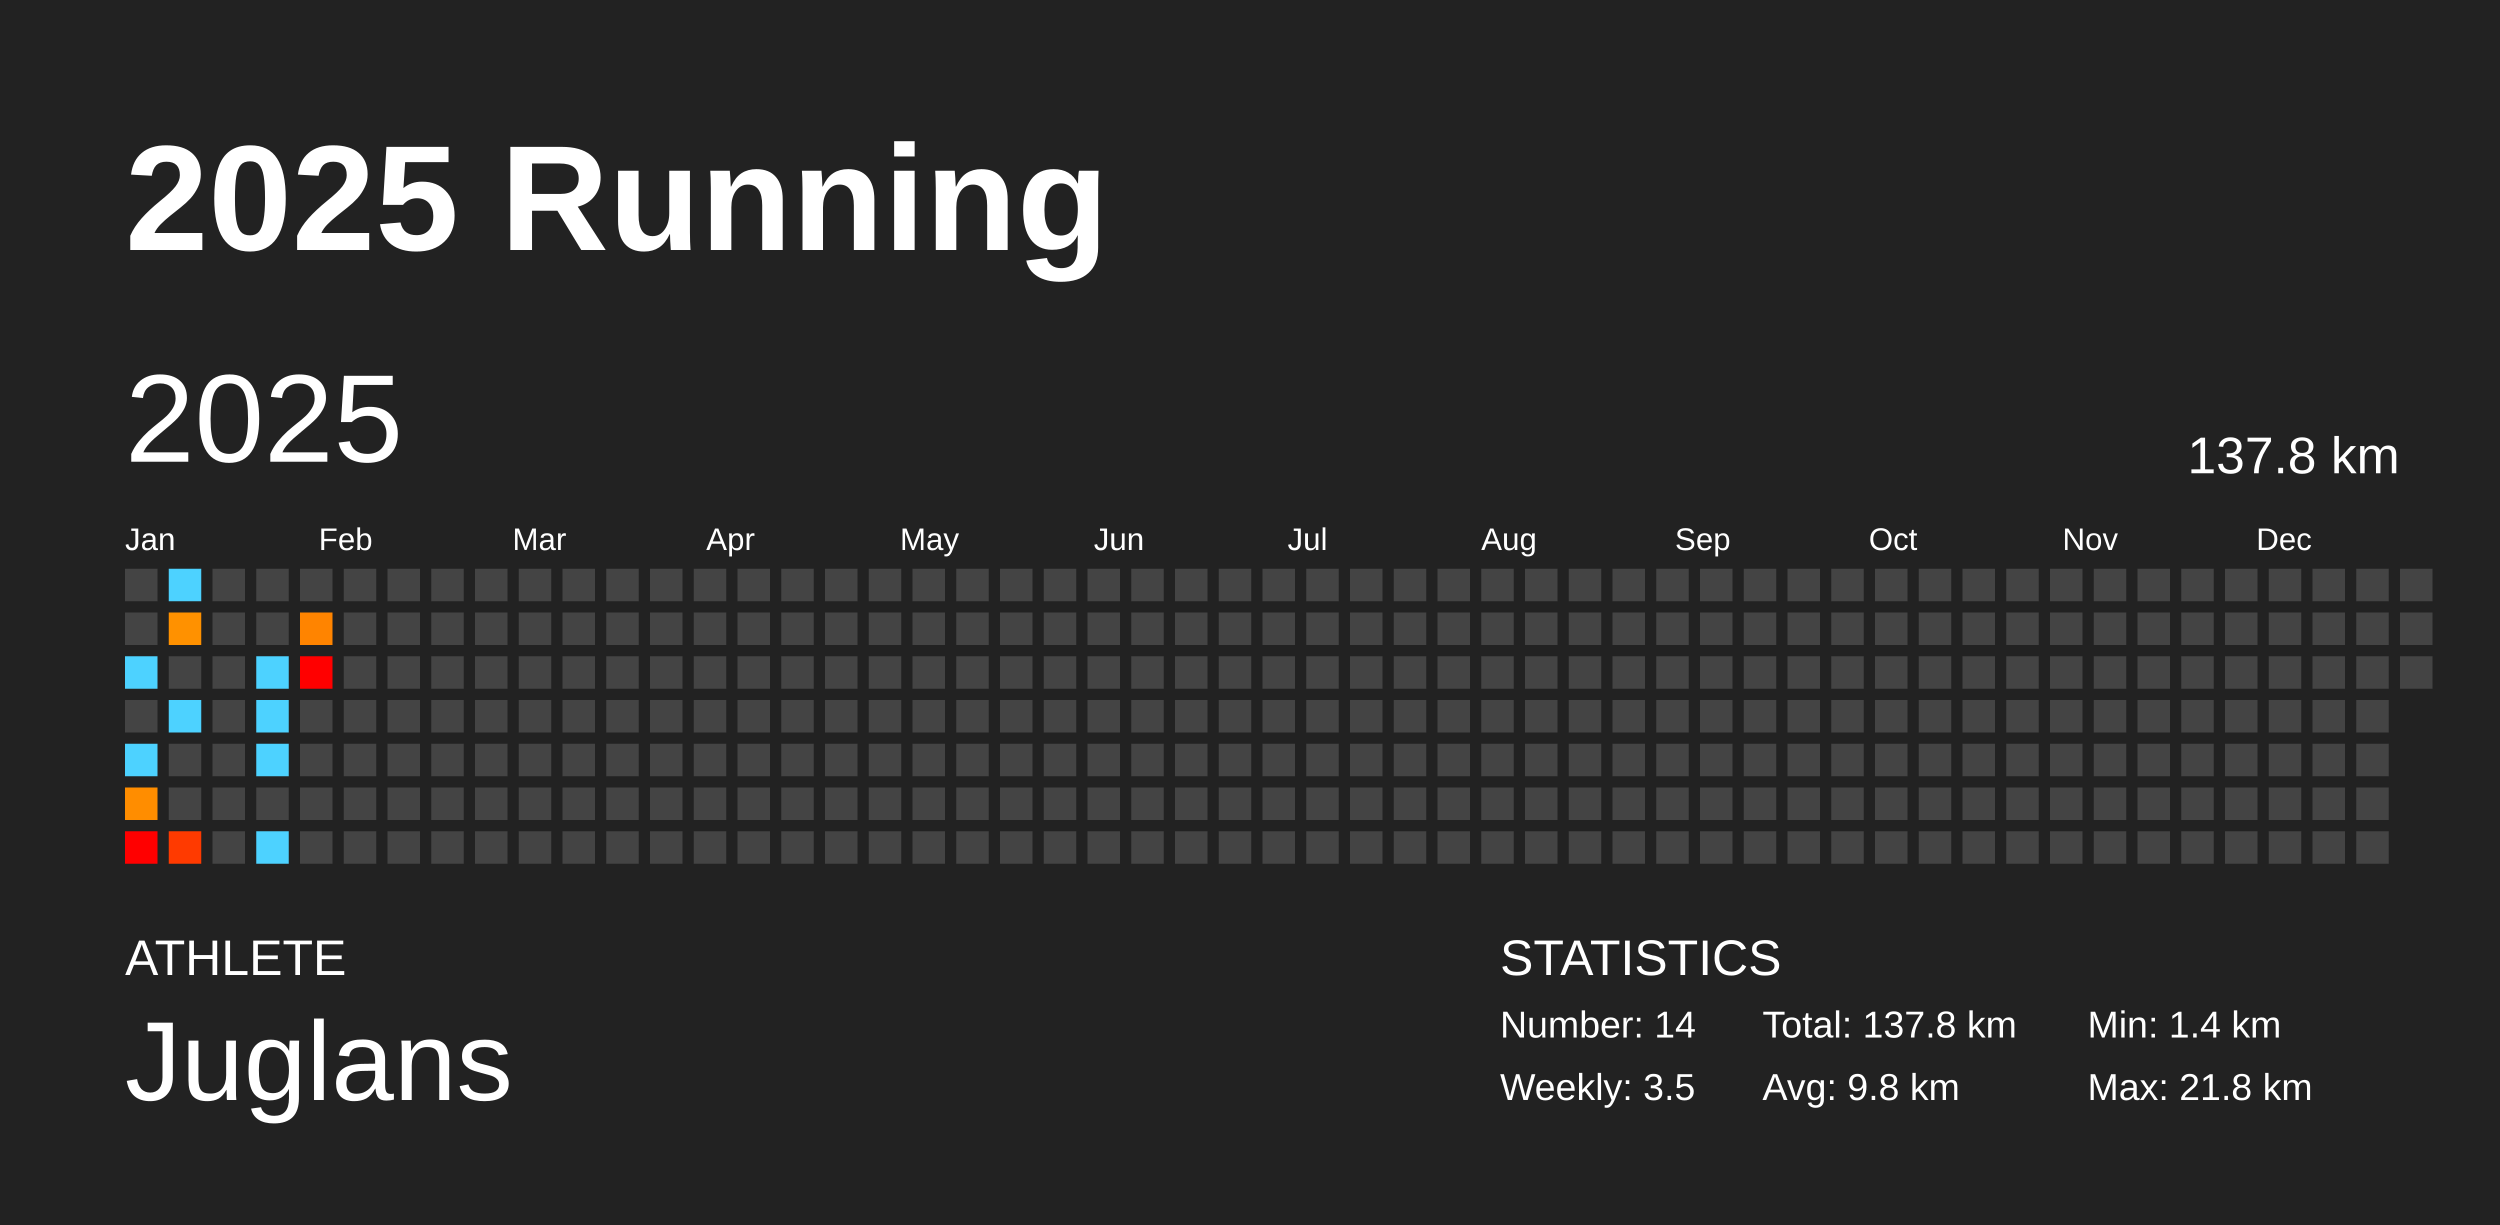
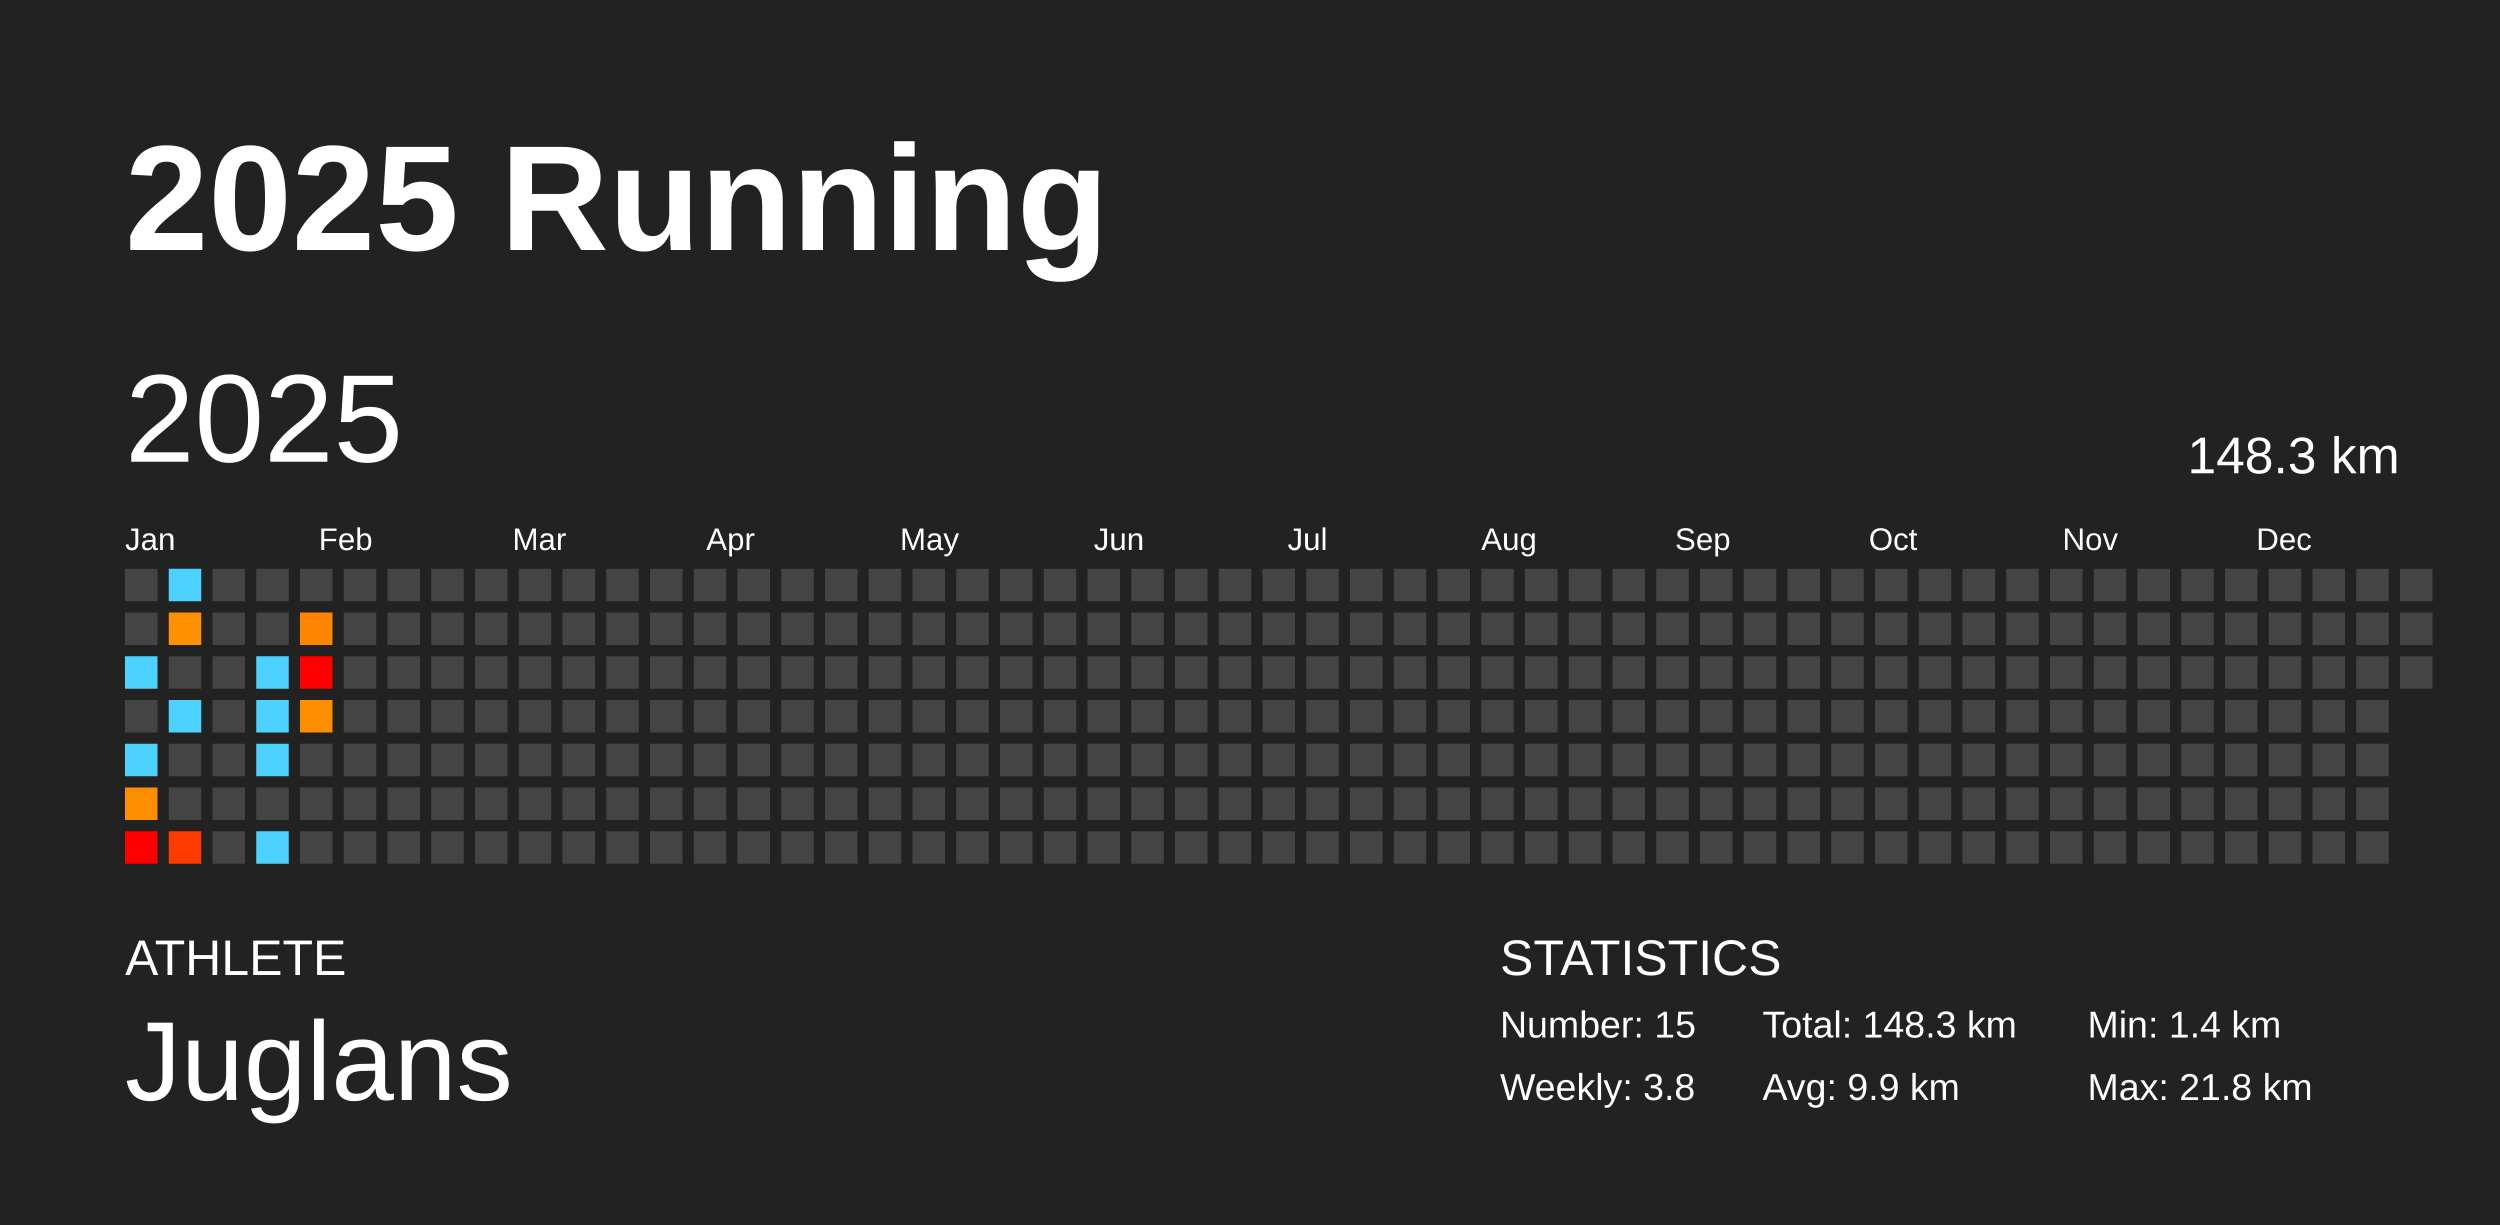
<svg xmlns="http://www.w3.org/2000/svg" baseProfile="full" height="98mm" version="1.1" viewBox="0,0,200,98" width="200mm">
  <defs />
  <rect fill="#222222" height="98" width="200" x="0" y="0" />
  <text fill="#FFFFFF" style="font-size:12px; font-family:Arial; font-weight:bold;" x="10" y="20">2025 Running</text>
  <text fill="#FFFFFF" style="font-size:4px; font-family:Arial" x="10" y="78">ATHLETE</text>
  <text fill="#FFFFFF" style="font-size:9px; font-family:Arial" x="10" y="88">Juglans</text>
  <text fill="#FFFFFF" style="font-size:4px; font-family:Arial" x="120" y="78">STATISTICS</text>
-   <text fill="#FFFFFF" style="font-size:3px; font-family:Arial" x="120" y="83">Number: 14</text>
-   <text fill="#FFFFFF" style="font-size:3px; font-family:Arial" x="120" y="88">Weekly: 3.5</text>
-   <text fill="#FFFFFF" style="font-size:3px; font-family:Arial" x="141" y="83">Total: 137.8 km</text>
-   <text fill="#FFFFFF" style="font-size:3px; font-family:Arial" x="141" y="88">Avg: 9.8 km</text>
+   <text fill="#FFFFFF" style="font-size:3px; font-family:Arial" x="120" y="83">Number: 15</text>
+   <text fill="#FFFFFF" style="font-size:3px; font-family:Arial" x="120" y="88">Weekly: 3.8</text>
+   <text fill="#FFFFFF" style="font-size:3px; font-family:Arial" x="141" y="83">Total: 148.3 km</text>
+   <text fill="#FFFFFF" style="font-size:3px; font-family:Arial" x="141" y="88">Avg: 9.9 km</text>
  <text fill="#FFFFFF" style="font-size:3px; font-family:Arial" x="167" y="83">Min: 1.4 km</text>
  <text fill="#FFFFFF" style="font-size:3px; font-family:Arial" x="167" y="88">Max: 21.8 km</text>
  <text dominant-baseline="hanging" fill="#FFFFFF" style="font-size:10.0px; font-family:Arial;" x="10" y="30">2025</text>
-   <text dominant-baseline="hanging" fill="#FFFFFF" style="font-size:4.125px; font-family:Arial;" x="175" y="35">137.8 km</text>
+   <text dominant-baseline="hanging" fill="#FFFFFF" style="font-size:4.125px; font-family:Arial;" x="175" y="35">148.3 km</text>
  <text fill="#FFFFFF" style="font-size:2.5px; font-family:Arial" x="10.0" y="44">Jan</text>
  <text fill="#FFFFFF" style="font-size:2.5px; font-family:Arial" x="25.5" y="44">Feb</text>
  <text fill="#FFFFFF" style="font-size:2.5px; font-family:Arial" x="41.0" y="44">Mar</text>
  <text fill="#FFFFFF" style="font-size:2.5px; font-family:Arial" x="56.5" y="44">Apr</text>
  <text fill="#FFFFFF" style="font-size:2.5px; font-family:Arial" x="72.0" y="44">May</text>
  <text fill="#FFFFFF" style="font-size:2.5px; font-family:Arial" x="87.5" y="44">Jun</text>
  <text fill="#FFFFFF" style="font-size:2.5px; font-family:Arial" x="103.0" y="44">Jul</text>
  <text fill="#FFFFFF" style="font-size:2.5px; font-family:Arial" x="118.5" y="44">Aug</text>
  <text fill="#FFFFFF" style="font-size:2.5px; font-family:Arial" x="134.0" y="44">Sep</text>
  <text fill="#FFFFFF" style="font-size:2.5px; font-family:Arial" x="149.5" y="44">Oct</text>
  <text fill="#FFFFFF" style="font-size:2.5px; font-family:Arial" x="165.0" y="44">Nov</text>
  <text fill="#FFFFFF" style="font-size:2.5px; font-family:Arial" x="180.5" y="44">Dec</text>
  <rect fill="#444444" height="2.6" width="2.6" x="10.0" y="45.5" />
  <rect fill="#444444" height="2.6" width="2.6" x="10.0" y="49.0" />
  <rect fill="#4dd2ff" height="2.6" width="2.6" x="10.0" y="52.5" />
  <rect fill="#444444" height="2.6" width="2.6" x="10.0" y="56.0" />
  <rect fill="#4dd2ff" height="2.6" width="2.6" x="10.0" y="59.5" />
  <rect fill="#ff8d00" height="2.6" width="2.6" x="10.0" y="63.0" />
  <rect fill="red" height="2.6" width="2.6" x="10.0" y="66.5" />
  <rect fill="#4dd2ff" height="2.6" width="2.6" x="13.5" y="45.5" />
  <rect fill="#ff9100" height="2.6" width="2.6" x="13.5" y="49.0" />
  <rect fill="#444444" height="2.6" width="2.6" x="13.5" y="52.5" />
  <rect fill="#4dd2ff" height="2.6" width="2.6" x="13.5" y="56.0" />
  <rect fill="#444444" height="2.6" width="2.6" x="13.5" y="59.5" />
  <rect fill="#444444" height="2.6" width="2.6" x="13.5" y="63.0" />
  <rect fill="#ff3a00" height="2.6" width="2.6" x="13.5" y="66.5" />
  <rect fill="#444444" height="2.6" width="2.6" x="17.0" y="45.5" />
  <rect fill="#444444" height="2.6" width="2.6" x="17.0" y="49.0" />
  <rect fill="#444444" height="2.6" width="2.6" x="17.0" y="52.5" />
  <rect fill="#444444" height="2.6" width="2.6" x="17.0" y="56.0" />
  <rect fill="#444444" height="2.6" width="2.6" x="17.0" y="59.5" />
  <rect fill="#444444" height="2.6" width="2.6" x="17.0" y="63.0" />
  <rect fill="#444444" height="2.6" width="2.6" x="17.0" y="66.5" />
  <rect fill="#444444" height="2.6" width="2.6" x="20.5" y="45.5" />
  <rect fill="#444444" height="2.6" width="2.6" x="20.5" y="49.0" />
  <rect fill="#4dd2ff" height="2.6" width="2.6" x="20.5" y="52.5" />
  <rect fill="#4dd2ff" height="2.6" width="2.6" x="20.5" y="56.0" />
  <rect fill="#4dd2ff" height="2.6" width="2.6" x="20.5" y="59.5" />
  <rect fill="#444444" height="2.6" width="2.6" x="20.5" y="63.0" />
  <rect fill="#4dd2ff" height="2.6" width="2.6" x="20.5" y="66.5" />
  <rect fill="#444444" height="2.6" width="2.6" x="24.0" y="45.5" />
  <rect fill="#ff8400" height="2.6" width="2.6" x="24.0" y="49.0" />
  <rect fill="red" height="2.6" width="2.6" x="24.0" y="52.5" />
-   <rect fill="#444444" height="2.6" width="2.6" x="24.0" y="56.0" />
+   <rect fill="#ff8d00" height="2.6" width="2.6" x="24.0" y="56.0" />
  <rect fill="#444444" height="2.6" width="2.6" x="24.0" y="59.5" />
  <rect fill="#444444" height="2.6" width="2.6" x="24.0" y="63.0" />
  <rect fill="#444444" height="2.6" width="2.6" x="24.0" y="66.5" />
  <rect fill="#444444" height="2.6" width="2.6" x="27.5" y="45.5" />
  <rect fill="#444444" height="2.6" width="2.6" x="27.5" y="49.0" />
  <rect fill="#444444" height="2.6" width="2.6" x="27.5" y="52.5" />
  <rect fill="#444444" height="2.6" width="2.6" x="27.5" y="56.0" />
  <rect fill="#444444" height="2.6" width="2.6" x="27.5" y="59.5" />
  <rect fill="#444444" height="2.6" width="2.6" x="27.5" y="63.0" />
  <rect fill="#444444" height="2.6" width="2.6" x="27.5" y="66.5" />
  <rect fill="#444444" height="2.6" width="2.6" x="31.0" y="45.5" />
  <rect fill="#444444" height="2.6" width="2.6" x="31.0" y="49.0" />
  <rect fill="#444444" height="2.6" width="2.6" x="31.0" y="52.5" />
  <rect fill="#444444" height="2.6" width="2.6" x="31.0" y="56.0" />
  <rect fill="#444444" height="2.6" width="2.6" x="31.0" y="59.5" />
  <rect fill="#444444" height="2.6" width="2.6" x="31.0" y="63.0" />
  <rect fill="#444444" height="2.6" width="2.6" x="31.0" y="66.5" />
  <rect fill="#444444" height="2.6" width="2.6" x="34.5" y="45.5" />
  <rect fill="#444444" height="2.6" width="2.6" x="34.5" y="49.0" />
  <rect fill="#444444" height="2.6" width="2.6" x="34.5" y="52.5" />
  <rect fill="#444444" height="2.6" width="2.6" x="34.5" y="56.0" />
  <rect fill="#444444" height="2.6" width="2.6" x="34.5" y="59.5" />
  <rect fill="#444444" height="2.6" width="2.6" x="34.5" y="63.0" />
  <rect fill="#444444" height="2.6" width="2.6" x="34.5" y="66.5" />
  <rect fill="#444444" height="2.6" width="2.6" x="38.0" y="45.5" />
  <rect fill="#444444" height="2.6" width="2.6" x="38.0" y="49.0" />
  <rect fill="#444444" height="2.6" width="2.6" x="38.0" y="52.5" />
  <rect fill="#444444" height="2.6" width="2.6" x="38.0" y="56.0" />
  <rect fill="#444444" height="2.6" width="2.6" x="38.0" y="59.5" />
  <rect fill="#444444" height="2.6" width="2.6" x="38.0" y="63.0" />
  <rect fill="#444444" height="2.6" width="2.6" x="38.0" y="66.5" />
  <rect fill="#444444" height="2.6" width="2.6" x="41.5" y="45.5" />
  <rect fill="#444444" height="2.6" width="2.6" x="41.5" y="49.0" />
  <rect fill="#444444" height="2.6" width="2.6" x="41.5" y="52.5" />
  <rect fill="#444444" height="2.6" width="2.6" x="41.5" y="56.0" />
  <rect fill="#444444" height="2.6" width="2.6" x="41.5" y="59.5" />
  <rect fill="#444444" height="2.6" width="2.6" x="41.5" y="63.0" />
  <rect fill="#444444" height="2.6" width="2.6" x="41.5" y="66.5" />
  <rect fill="#444444" height="2.6" width="2.6" x="45.0" y="45.5" />
  <rect fill="#444444" height="2.6" width="2.6" x="45.0" y="49.0" />
  <rect fill="#444444" height="2.6" width="2.6" x="45.0" y="52.5" />
  <rect fill="#444444" height="2.6" width="2.6" x="45.0" y="56.0" />
  <rect fill="#444444" height="2.6" width="2.6" x="45.0" y="59.5" />
  <rect fill="#444444" height="2.6" width="2.6" x="45.0" y="63.0" />
  <rect fill="#444444" height="2.6" width="2.6" x="45.0" y="66.5" />
  <rect fill="#444444" height="2.6" width="2.6" x="48.5" y="45.5" />
  <rect fill="#444444" height="2.6" width="2.6" x="48.5" y="49.0" />
  <rect fill="#444444" height="2.6" width="2.6" x="48.5" y="52.5" />
  <rect fill="#444444" height="2.6" width="2.6" x="48.5" y="56.0" />
  <rect fill="#444444" height="2.6" width="2.6" x="48.5" y="59.5" />
  <rect fill="#444444" height="2.6" width="2.6" x="48.5" y="63.0" />
  <rect fill="#444444" height="2.6" width="2.6" x="48.5" y="66.5" />
  <rect fill="#444444" height="2.6" width="2.6" x="52.0" y="45.5" />
  <rect fill="#444444" height="2.6" width="2.6" x="52.0" y="49.0" />
  <rect fill="#444444" height="2.6" width="2.6" x="52.0" y="52.5" />
  <rect fill="#444444" height="2.6" width="2.6" x="52.0" y="56.0" />
  <rect fill="#444444" height="2.6" width="2.6" x="52.0" y="59.5" />
  <rect fill="#444444" height="2.6" width="2.6" x="52.0" y="63.0" />
  <rect fill="#444444" height="2.6" width="2.6" x="52.0" y="66.5" />
  <rect fill="#444444" height="2.6" width="2.6" x="55.5" y="45.5" />
  <rect fill="#444444" height="2.6" width="2.6" x="55.5" y="49.0" />
  <rect fill="#444444" height="2.6" width="2.6" x="55.5" y="52.5" />
  <rect fill="#444444" height="2.6" width="2.6" x="55.5" y="56.0" />
  <rect fill="#444444" height="2.6" width="2.6" x="55.5" y="59.5" />
  <rect fill="#444444" height="2.6" width="2.6" x="55.5" y="63.0" />
  <rect fill="#444444" height="2.6" width="2.6" x="55.5" y="66.5" />
  <rect fill="#444444" height="2.6" width="2.6" x="59.0" y="45.5" />
  <rect fill="#444444" height="2.6" width="2.6" x="59.0" y="49.0" />
  <rect fill="#444444" height="2.6" width="2.6" x="59.0" y="52.5" />
  <rect fill="#444444" height="2.6" width="2.6" x="59.0" y="56.0" />
  <rect fill="#444444" height="2.6" width="2.6" x="59.0" y="59.5" />
  <rect fill="#444444" height="2.6" width="2.6" x="59.0" y="63.0" />
  <rect fill="#444444" height="2.6" width="2.6" x="59.0" y="66.5" />
  <rect fill="#444444" height="2.6" width="2.6" x="62.5" y="45.5" />
  <rect fill="#444444" height="2.6" width="2.6" x="62.5" y="49.0" />
  <rect fill="#444444" height="2.6" width="2.6" x="62.5" y="52.5" />
  <rect fill="#444444" height="2.6" width="2.6" x="62.5" y="56.0" />
  <rect fill="#444444" height="2.6" width="2.6" x="62.5" y="59.5" />
  <rect fill="#444444" height="2.6" width="2.6" x="62.5" y="63.0" />
  <rect fill="#444444" height="2.6" width="2.6" x="62.5" y="66.5" />
  <rect fill="#444444" height="2.6" width="2.6" x="66.0" y="45.5" />
  <rect fill="#444444" height="2.6" width="2.6" x="66.0" y="49.0" />
  <rect fill="#444444" height="2.6" width="2.6" x="66.0" y="52.5" />
  <rect fill="#444444" height="2.6" width="2.6" x="66.0" y="56.0" />
  <rect fill="#444444" height="2.6" width="2.6" x="66.0" y="59.5" />
  <rect fill="#444444" height="2.6" width="2.6" x="66.0" y="63.0" />
  <rect fill="#444444" height="2.6" width="2.6" x="66.0" y="66.5" />
  <rect fill="#444444" height="2.6" width="2.6" x="69.5" y="45.5" />
  <rect fill="#444444" height="2.6" width="2.6" x="69.5" y="49.0" />
  <rect fill="#444444" height="2.6" width="2.6" x="69.5" y="52.5" />
  <rect fill="#444444" height="2.6" width="2.6" x="69.5" y="56.0" />
  <rect fill="#444444" height="2.6" width="2.6" x="69.5" y="59.5" />
  <rect fill="#444444" height="2.6" width="2.6" x="69.5" y="63.0" />
  <rect fill="#444444" height="2.6" width="2.6" x="69.5" y="66.5" />
  <rect fill="#444444" height="2.6" width="2.6" x="73.0" y="45.5" />
  <rect fill="#444444" height="2.6" width="2.6" x="73.0" y="49.0" />
  <rect fill="#444444" height="2.6" width="2.6" x="73.0" y="52.5" />
  <rect fill="#444444" height="2.6" width="2.6" x="73.0" y="56.0" />
  <rect fill="#444444" height="2.6" width="2.6" x="73.0" y="59.5" />
  <rect fill="#444444" height="2.6" width="2.6" x="73.0" y="63.0" />
  <rect fill="#444444" height="2.6" width="2.6" x="73.0" y="66.5" />
  <rect fill="#444444" height="2.6" width="2.6" x="76.5" y="45.5" />
  <rect fill="#444444" height="2.6" width="2.6" x="76.5" y="49.0" />
  <rect fill="#444444" height="2.6" width="2.6" x="76.5" y="52.5" />
  <rect fill="#444444" height="2.6" width="2.6" x="76.5" y="56.0" />
  <rect fill="#444444" height="2.6" width="2.6" x="76.5" y="59.5" />
  <rect fill="#444444" height="2.6" width="2.6" x="76.5" y="63.0" />
  <rect fill="#444444" height="2.6" width="2.6" x="76.5" y="66.5" />
  <rect fill="#444444" height="2.6" width="2.6" x="80.0" y="45.5" />
  <rect fill="#444444" height="2.6" width="2.6" x="80.0" y="49.0" />
  <rect fill="#444444" height="2.6" width="2.6" x="80.0" y="52.5" />
  <rect fill="#444444" height="2.6" width="2.6" x="80.0" y="56.0" />
  <rect fill="#444444" height="2.6" width="2.6" x="80.0" y="59.5" />
  <rect fill="#444444" height="2.6" width="2.6" x="80.0" y="63.0" />
  <rect fill="#444444" height="2.6" width="2.6" x="80.0" y="66.5" />
  <rect fill="#444444" height="2.6" width="2.6" x="83.5" y="45.5" />
  <rect fill="#444444" height="2.6" width="2.6" x="83.5" y="49.0" />
  <rect fill="#444444" height="2.6" width="2.6" x="83.5" y="52.5" />
  <rect fill="#444444" height="2.6" width="2.6" x="83.5" y="56.0" />
  <rect fill="#444444" height="2.6" width="2.6" x="83.5" y="59.5" />
  <rect fill="#444444" height="2.6" width="2.6" x="83.5" y="63.0" />
  <rect fill="#444444" height="2.6" width="2.6" x="83.5" y="66.5" />
  <rect fill="#444444" height="2.6" width="2.6" x="87.0" y="45.5" />
  <rect fill="#444444" height="2.6" width="2.6" x="87.0" y="49.0" />
  <rect fill="#444444" height="2.6" width="2.6" x="87.0" y="52.5" />
  <rect fill="#444444" height="2.6" width="2.6" x="87.0" y="56.0" />
  <rect fill="#444444" height="2.6" width="2.6" x="87.0" y="59.5" />
  <rect fill="#444444" height="2.6" width="2.6" x="87.0" y="63.0" />
  <rect fill="#444444" height="2.6" width="2.6" x="87.0" y="66.5" />
  <rect fill="#444444" height="2.6" width="2.6" x="90.5" y="45.5" />
  <rect fill="#444444" height="2.6" width="2.6" x="90.5" y="49.0" />
  <rect fill="#444444" height="2.6" width="2.6" x="90.5" y="52.5" />
  <rect fill="#444444" height="2.6" width="2.6" x="90.5" y="56.0" />
  <rect fill="#444444" height="2.6" width="2.6" x="90.5" y="59.5" />
  <rect fill="#444444" height="2.6" width="2.6" x="90.5" y="63.0" />
  <rect fill="#444444" height="2.6" width="2.6" x="90.5" y="66.5" />
  <rect fill="#444444" height="2.6" width="2.6" x="94.0" y="45.5" />
  <rect fill="#444444" height="2.6" width="2.6" x="94.0" y="49.0" />
  <rect fill="#444444" height="2.6" width="2.6" x="94.0" y="52.5" />
  <rect fill="#444444" height="2.6" width="2.6" x="94.0" y="56.0" />
  <rect fill="#444444" height="2.6" width="2.6" x="94.0" y="59.5" />
  <rect fill="#444444" height="2.6" width="2.6" x="94.0" y="63.0" />
  <rect fill="#444444" height="2.6" width="2.6" x="94.0" y="66.5" />
  <rect fill="#444444" height="2.6" width="2.6" x="97.5" y="45.5" />
  <rect fill="#444444" height="2.6" width="2.6" x="97.5" y="49.0" />
  <rect fill="#444444" height="2.6" width="2.6" x="97.5" y="52.5" />
  <rect fill="#444444" height="2.6" width="2.6" x="97.5" y="56.0" />
  <rect fill="#444444" height="2.6" width="2.6" x="97.5" y="59.5" />
  <rect fill="#444444" height="2.6" width="2.6" x="97.5" y="63.0" />
  <rect fill="#444444" height="2.6" width="2.6" x="97.5" y="66.5" />
  <rect fill="#444444" height="2.6" width="2.6" x="101.0" y="45.5" />
  <rect fill="#444444" height="2.6" width="2.6" x="101.0" y="49.0" />
  <rect fill="#444444" height="2.6" width="2.6" x="101.0" y="52.5" />
  <rect fill="#444444" height="2.6" width="2.6" x="101.0" y="56.0" />
  <rect fill="#444444" height="2.6" width="2.6" x="101.0" y="59.5" />
  <rect fill="#444444" height="2.6" width="2.6" x="101.0" y="63.0" />
  <rect fill="#444444" height="2.6" width="2.6" x="101.0" y="66.5" />
  <rect fill="#444444" height="2.6" width="2.6" x="104.5" y="45.5" />
  <rect fill="#444444" height="2.6" width="2.6" x="104.5" y="49.0" />
  <rect fill="#444444" height="2.6" width="2.6" x="104.5" y="52.5" />
  <rect fill="#444444" height="2.6" width="2.6" x="104.5" y="56.0" />
  <rect fill="#444444" height="2.6" width="2.6" x="104.5" y="59.5" />
  <rect fill="#444444" height="2.6" width="2.6" x="104.5" y="63.0" />
  <rect fill="#444444" height="2.6" width="2.6" x="104.5" y="66.5" />
  <rect fill="#444444" height="2.6" width="2.6" x="108.0" y="45.5" />
  <rect fill="#444444" height="2.6" width="2.6" x="108.0" y="49.0" />
  <rect fill="#444444" height="2.6" width="2.6" x="108.0" y="52.5" />
  <rect fill="#444444" height="2.6" width="2.6" x="108.0" y="56.0" />
  <rect fill="#444444" height="2.6" width="2.6" x="108.0" y="59.5" />
  <rect fill="#444444" height="2.6" width="2.6" x="108.0" y="63.0" />
  <rect fill="#444444" height="2.6" width="2.6" x="108.0" y="66.5" />
  <rect fill="#444444" height="2.6" width="2.6" x="111.5" y="45.5" />
  <rect fill="#444444" height="2.6" width="2.6" x="111.5" y="49.0" />
  <rect fill="#444444" height="2.6" width="2.6" x="111.5" y="52.5" />
  <rect fill="#444444" height="2.6" width="2.6" x="111.5" y="56.0" />
  <rect fill="#444444" height="2.6" width="2.6" x="111.5" y="59.5" />
  <rect fill="#444444" height="2.6" width="2.6" x="111.5" y="63.0" />
  <rect fill="#444444" height="2.6" width="2.6" x="111.5" y="66.5" />
  <rect fill="#444444" height="2.6" width="2.6" x="115.0" y="45.5" />
  <rect fill="#444444" height="2.6" width="2.6" x="115.0" y="49.0" />
  <rect fill="#444444" height="2.6" width="2.6" x="115.0" y="52.5" />
  <rect fill="#444444" height="2.6" width="2.6" x="115.0" y="56.0" />
  <rect fill="#444444" height="2.6" width="2.6" x="115.0" y="59.5" />
  <rect fill="#444444" height="2.6" width="2.6" x="115.0" y="63.0" />
  <rect fill="#444444" height="2.6" width="2.6" x="115.0" y="66.5" />
  <rect fill="#444444" height="2.6" width="2.6" x="118.5" y="45.5" />
  <rect fill="#444444" height="2.6" width="2.6" x="118.5" y="49.0" />
  <rect fill="#444444" height="2.6" width="2.6" x="118.5" y="52.5" />
  <rect fill="#444444" height="2.6" width="2.6" x="118.5" y="56.0" />
  <rect fill="#444444" height="2.6" width="2.6" x="118.5" y="59.5" />
  <rect fill="#444444" height="2.6" width="2.6" x="118.5" y="63.0" />
  <rect fill="#444444" height="2.6" width="2.6" x="118.5" y="66.5" />
  <rect fill="#444444" height="2.6" width="2.6" x="122.0" y="45.5" />
  <rect fill="#444444" height="2.6" width="2.6" x="122.0" y="49.0" />
  <rect fill="#444444" height="2.6" width="2.6" x="122.0" y="52.5" />
  <rect fill="#444444" height="2.6" width="2.6" x="122.0" y="56.0" />
  <rect fill="#444444" height="2.6" width="2.6" x="122.0" y="59.5" />
  <rect fill="#444444" height="2.6" width="2.6" x="122.0" y="63.0" />
  <rect fill="#444444" height="2.6" width="2.6" x="122.0" y="66.5" />
  <rect fill="#444444" height="2.6" width="2.6" x="125.5" y="45.5" />
  <rect fill="#444444" height="2.6" width="2.6" x="125.5" y="49.0" />
  <rect fill="#444444" height="2.6" width="2.6" x="125.5" y="52.5" />
  <rect fill="#444444" height="2.6" width="2.6" x="125.5" y="56.0" />
  <rect fill="#444444" height="2.6" width="2.6" x="125.5" y="59.5" />
  <rect fill="#444444" height="2.6" width="2.6" x="125.5" y="63.0" />
  <rect fill="#444444" height="2.6" width="2.6" x="125.5" y="66.5" />
  <rect fill="#444444" height="2.6" width="2.6" x="129.0" y="45.5" />
  <rect fill="#444444" height="2.6" width="2.6" x="129.0" y="49.0" />
  <rect fill="#444444" height="2.6" width="2.6" x="129.0" y="52.5" />
  <rect fill="#444444" height="2.6" width="2.6" x="129.0" y="56.0" />
  <rect fill="#444444" height="2.6" width="2.6" x="129.0" y="59.5" />
  <rect fill="#444444" height="2.6" width="2.6" x="129.0" y="63.0" />
  <rect fill="#444444" height="2.6" width="2.6" x="129.0" y="66.5" />
  <rect fill="#444444" height="2.6" width="2.6" x="132.5" y="45.5" />
  <rect fill="#444444" height="2.6" width="2.6" x="132.5" y="49.0" />
  <rect fill="#444444" height="2.6" width="2.6" x="132.5" y="52.5" />
  <rect fill="#444444" height="2.6" width="2.6" x="132.5" y="56.0" />
  <rect fill="#444444" height="2.6" width="2.6" x="132.5" y="59.5" />
  <rect fill="#444444" height="2.6" width="2.6" x="132.5" y="63.0" />
  <rect fill="#444444" height="2.6" width="2.6" x="132.5" y="66.5" />
  <rect fill="#444444" height="2.6" width="2.6" x="136.0" y="45.5" />
  <rect fill="#444444" height="2.6" width="2.6" x="136.0" y="49.0" />
  <rect fill="#444444" height="2.6" width="2.6" x="136.0" y="52.5" />
  <rect fill="#444444" height="2.6" width="2.6" x="136.0" y="56.0" />
  <rect fill="#444444" height="2.6" width="2.6" x="136.0" y="59.5" />
  <rect fill="#444444" height="2.6" width="2.6" x="136.0" y="63.0" />
  <rect fill="#444444" height="2.6" width="2.6" x="136.0" y="66.5" />
  <rect fill="#444444" height="2.6" width="2.6" x="139.5" y="45.5" />
  <rect fill="#444444" height="2.6" width="2.6" x="139.5" y="49.0" />
  <rect fill="#444444" height="2.6" width="2.6" x="139.5" y="52.5" />
  <rect fill="#444444" height="2.6" width="2.6" x="139.5" y="56.0" />
  <rect fill="#444444" height="2.6" width="2.6" x="139.5" y="59.5" />
  <rect fill="#444444" height="2.6" width="2.6" x="139.5" y="63.0" />
  <rect fill="#444444" height="2.6" width="2.6" x="139.5" y="66.5" />
  <rect fill="#444444" height="2.6" width="2.6" x="143.0" y="45.5" />
  <rect fill="#444444" height="2.6" width="2.6" x="143.0" y="49.0" />
  <rect fill="#444444" height="2.6" width="2.6" x="143.0" y="52.5" />
  <rect fill="#444444" height="2.6" width="2.6" x="143.0" y="56.0" />
  <rect fill="#444444" height="2.6" width="2.6" x="143.0" y="59.5" />
  <rect fill="#444444" height="2.6" width="2.6" x="143.0" y="63.0" />
  <rect fill="#444444" height="2.6" width="2.6" x="143.0" y="66.5" />
  <rect fill="#444444" height="2.6" width="2.6" x="146.5" y="45.5" />
  <rect fill="#444444" height="2.6" width="2.6" x="146.5" y="49.0" />
  <rect fill="#444444" height="2.6" width="2.6" x="146.5" y="52.5" />
  <rect fill="#444444" height="2.6" width="2.6" x="146.5" y="56.0" />
  <rect fill="#444444" height="2.6" width="2.6" x="146.5" y="59.5" />
  <rect fill="#444444" height="2.6" width="2.6" x="146.5" y="63.0" />
  <rect fill="#444444" height="2.6" width="2.6" x="146.5" y="66.5" />
  <rect fill="#444444" height="2.6" width="2.6" x="150.0" y="45.5" />
  <rect fill="#444444" height="2.6" width="2.6" x="150.0" y="49.0" />
  <rect fill="#444444" height="2.6" width="2.6" x="150.0" y="52.5" />
  <rect fill="#444444" height="2.6" width="2.6" x="150.0" y="56.0" />
  <rect fill="#444444" height="2.6" width="2.6" x="150.0" y="59.5" />
  <rect fill="#444444" height="2.6" width="2.6" x="150.0" y="63.0" />
  <rect fill="#444444" height="2.6" width="2.6" x="150.0" y="66.5" />
  <rect fill="#444444" height="2.6" width="2.6" x="153.5" y="45.5" />
  <rect fill="#444444" height="2.6" width="2.6" x="153.5" y="49.0" />
  <rect fill="#444444" height="2.6" width="2.6" x="153.5" y="52.5" />
  <rect fill="#444444" height="2.6" width="2.6" x="153.5" y="56.0" />
  <rect fill="#444444" height="2.6" width="2.6" x="153.5" y="59.5" />
  <rect fill="#444444" height="2.6" width="2.6" x="153.5" y="63.0" />
  <rect fill="#444444" height="2.6" width="2.6" x="153.5" y="66.5" />
  <rect fill="#444444" height="2.6" width="2.6" x="157.0" y="45.5" />
  <rect fill="#444444" height="2.6" width="2.6" x="157.0" y="49.0" />
  <rect fill="#444444" height="2.6" width="2.6" x="157.0" y="52.5" />
  <rect fill="#444444" height="2.6" width="2.6" x="157.0" y="56.0" />
  <rect fill="#444444" height="2.6" width="2.6" x="157.0" y="59.5" />
  <rect fill="#444444" height="2.6" width="2.6" x="157.0" y="63.0" />
  <rect fill="#444444" height="2.6" width="2.6" x="157.0" y="66.5" />
  <rect fill="#444444" height="2.6" width="2.6" x="160.5" y="45.5" />
  <rect fill="#444444" height="2.6" width="2.6" x="160.5" y="49.0" />
  <rect fill="#444444" height="2.6" width="2.6" x="160.5" y="52.5" />
  <rect fill="#444444" height="2.6" width="2.6" x="160.5" y="56.0" />
  <rect fill="#444444" height="2.6" width="2.6" x="160.5" y="59.5" />
  <rect fill="#444444" height="2.6" width="2.6" x="160.5" y="63.0" />
  <rect fill="#444444" height="2.6" width="2.6" x="160.5" y="66.5" />
  <rect fill="#444444" height="2.6" width="2.6" x="164.0" y="45.5" />
  <rect fill="#444444" height="2.6" width="2.6" x="164.0" y="49.0" />
  <rect fill="#444444" height="2.6" width="2.6" x="164.0" y="52.5" />
  <rect fill="#444444" height="2.6" width="2.6" x="164.0" y="56.0" />
  <rect fill="#444444" height="2.6" width="2.6" x="164.0" y="59.5" />
  <rect fill="#444444" height="2.6" width="2.6" x="164.0" y="63.0" />
  <rect fill="#444444" height="2.6" width="2.6" x="164.0" y="66.5" />
  <rect fill="#444444" height="2.6" width="2.6" x="167.5" y="45.5" />
  <rect fill="#444444" height="2.6" width="2.6" x="167.5" y="49.0" />
  <rect fill="#444444" height="2.6" width="2.6" x="167.5" y="52.5" />
  <rect fill="#444444" height="2.6" width="2.6" x="167.5" y="56.0" />
  <rect fill="#444444" height="2.6" width="2.6" x="167.5" y="59.5" />
  <rect fill="#444444" height="2.6" width="2.6" x="167.5" y="63.0" />
  <rect fill="#444444" height="2.6" width="2.6" x="167.5" y="66.5" />
  <rect fill="#444444" height="2.6" width="2.6" x="171.0" y="45.5" />
  <rect fill="#444444" height="2.6" width="2.6" x="171.0" y="49.0" />
  <rect fill="#444444" height="2.6" width="2.6" x="171.0" y="52.5" />
  <rect fill="#444444" height="2.6" width="2.6" x="171.0" y="56.0" />
  <rect fill="#444444" height="2.6" width="2.6" x="171.0" y="59.5" />
  <rect fill="#444444" height="2.6" width="2.6" x="171.0" y="63.0" />
  <rect fill="#444444" height="2.6" width="2.6" x="171.0" y="66.5" />
  <rect fill="#444444" height="2.6" width="2.6" x="174.5" y="45.5" />
  <rect fill="#444444" height="2.6" width="2.6" x="174.5" y="49.0" />
  <rect fill="#444444" height="2.6" width="2.6" x="174.5" y="52.5" />
  <rect fill="#444444" height="2.6" width="2.6" x="174.5" y="56.0" />
  <rect fill="#444444" height="2.6" width="2.6" x="174.5" y="59.5" />
  <rect fill="#444444" height="2.6" width="2.6" x="174.5" y="63.0" />
  <rect fill="#444444" height="2.6" width="2.6" x="174.5" y="66.5" />
  <rect fill="#444444" height="2.6" width="2.6" x="178.0" y="45.5" />
  <rect fill="#444444" height="2.6" width="2.6" x="178.0" y="49.0" />
  <rect fill="#444444" height="2.6" width="2.6" x="178.0" y="52.5" />
  <rect fill="#444444" height="2.6" width="2.6" x="178.0" y="56.0" />
  <rect fill="#444444" height="2.6" width="2.6" x="178.0" y="59.5" />
  <rect fill="#444444" height="2.6" width="2.6" x="178.0" y="63.0" />
  <rect fill="#444444" height="2.6" width="2.6" x="178.0" y="66.5" />
  <rect fill="#444444" height="2.6" width="2.6" x="181.5" y="45.5" />
  <rect fill="#444444" height="2.6" width="2.6" x="181.5" y="49.0" />
  <rect fill="#444444" height="2.6" width="2.6" x="181.5" y="52.5" />
  <rect fill="#444444" height="2.6" width="2.6" x="181.5" y="56.0" />
  <rect fill="#444444" height="2.6" width="2.6" x="181.5" y="59.5" />
  <rect fill="#444444" height="2.6" width="2.6" x="181.5" y="63.0" />
  <rect fill="#444444" height="2.6" width="2.6" x="181.5" y="66.5" />
  <rect fill="#444444" height="2.6" width="2.6" x="185.0" y="45.5" />
  <rect fill="#444444" height="2.6" width="2.6" x="185.0" y="49.0" />
  <rect fill="#444444" height="2.6" width="2.6" x="185.0" y="52.5" />
  <rect fill="#444444" height="2.6" width="2.6" x="185.0" y="56.0" />
  <rect fill="#444444" height="2.6" width="2.6" x="185.0" y="59.5" />
  <rect fill="#444444" height="2.6" width="2.6" x="185.0" y="63.0" />
  <rect fill="#444444" height="2.6" width="2.6" x="185.0" y="66.5" />
  <rect fill="#444444" height="2.6" width="2.6" x="188.5" y="45.5" />
  <rect fill="#444444" height="2.6" width="2.6" x="188.5" y="49.0" />
  <rect fill="#444444" height="2.6" width="2.6" x="188.5" y="52.5" />
  <rect fill="#444444" height="2.6" width="2.6" x="188.5" y="56.0" />
  <rect fill="#444444" height="2.6" width="2.6" x="188.5" y="59.5" />
  <rect fill="#444444" height="2.6" width="2.6" x="188.5" y="63.0" />
  <rect fill="#444444" height="2.6" width="2.6" x="188.5" y="66.5" />
  <rect fill="#444444" height="2.6" width="2.6" x="192.0" y="45.5" />
  <rect fill="#444444" height="2.6" width="2.6" x="192.0" y="49.0" />
  <rect fill="#444444" height="2.6" width="2.6" x="192.0" y="52.5" />
</svg>
